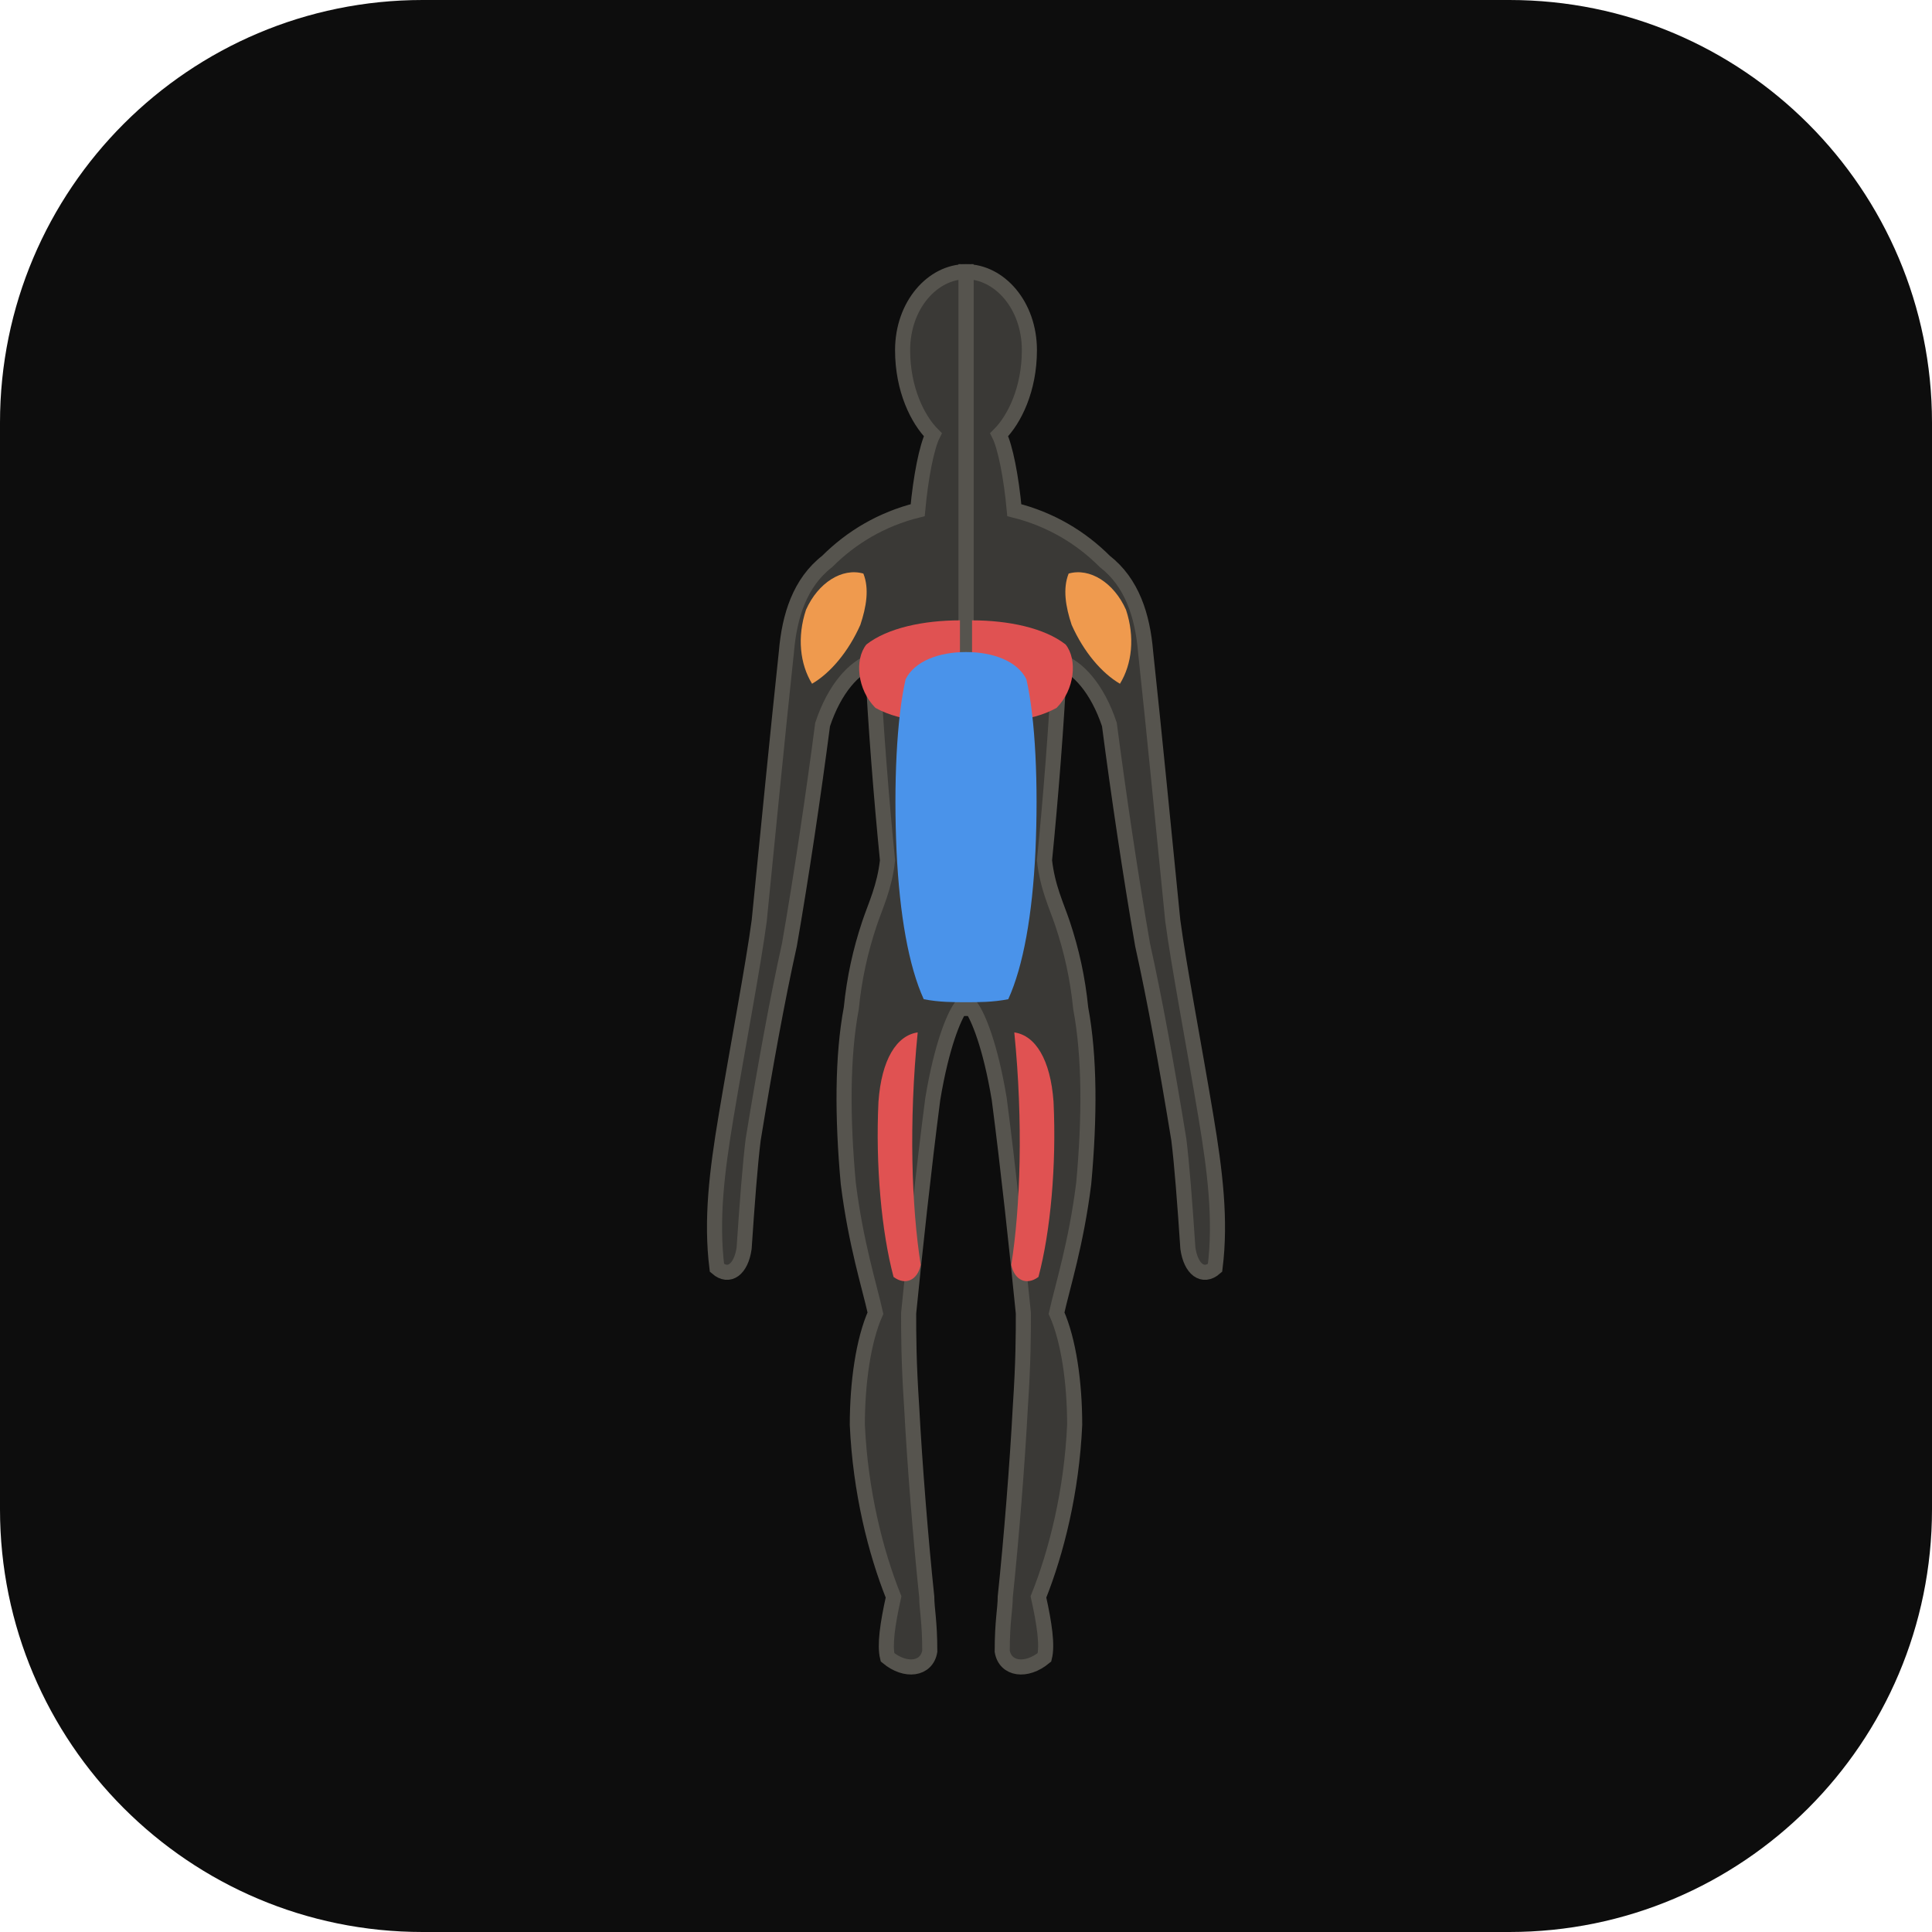
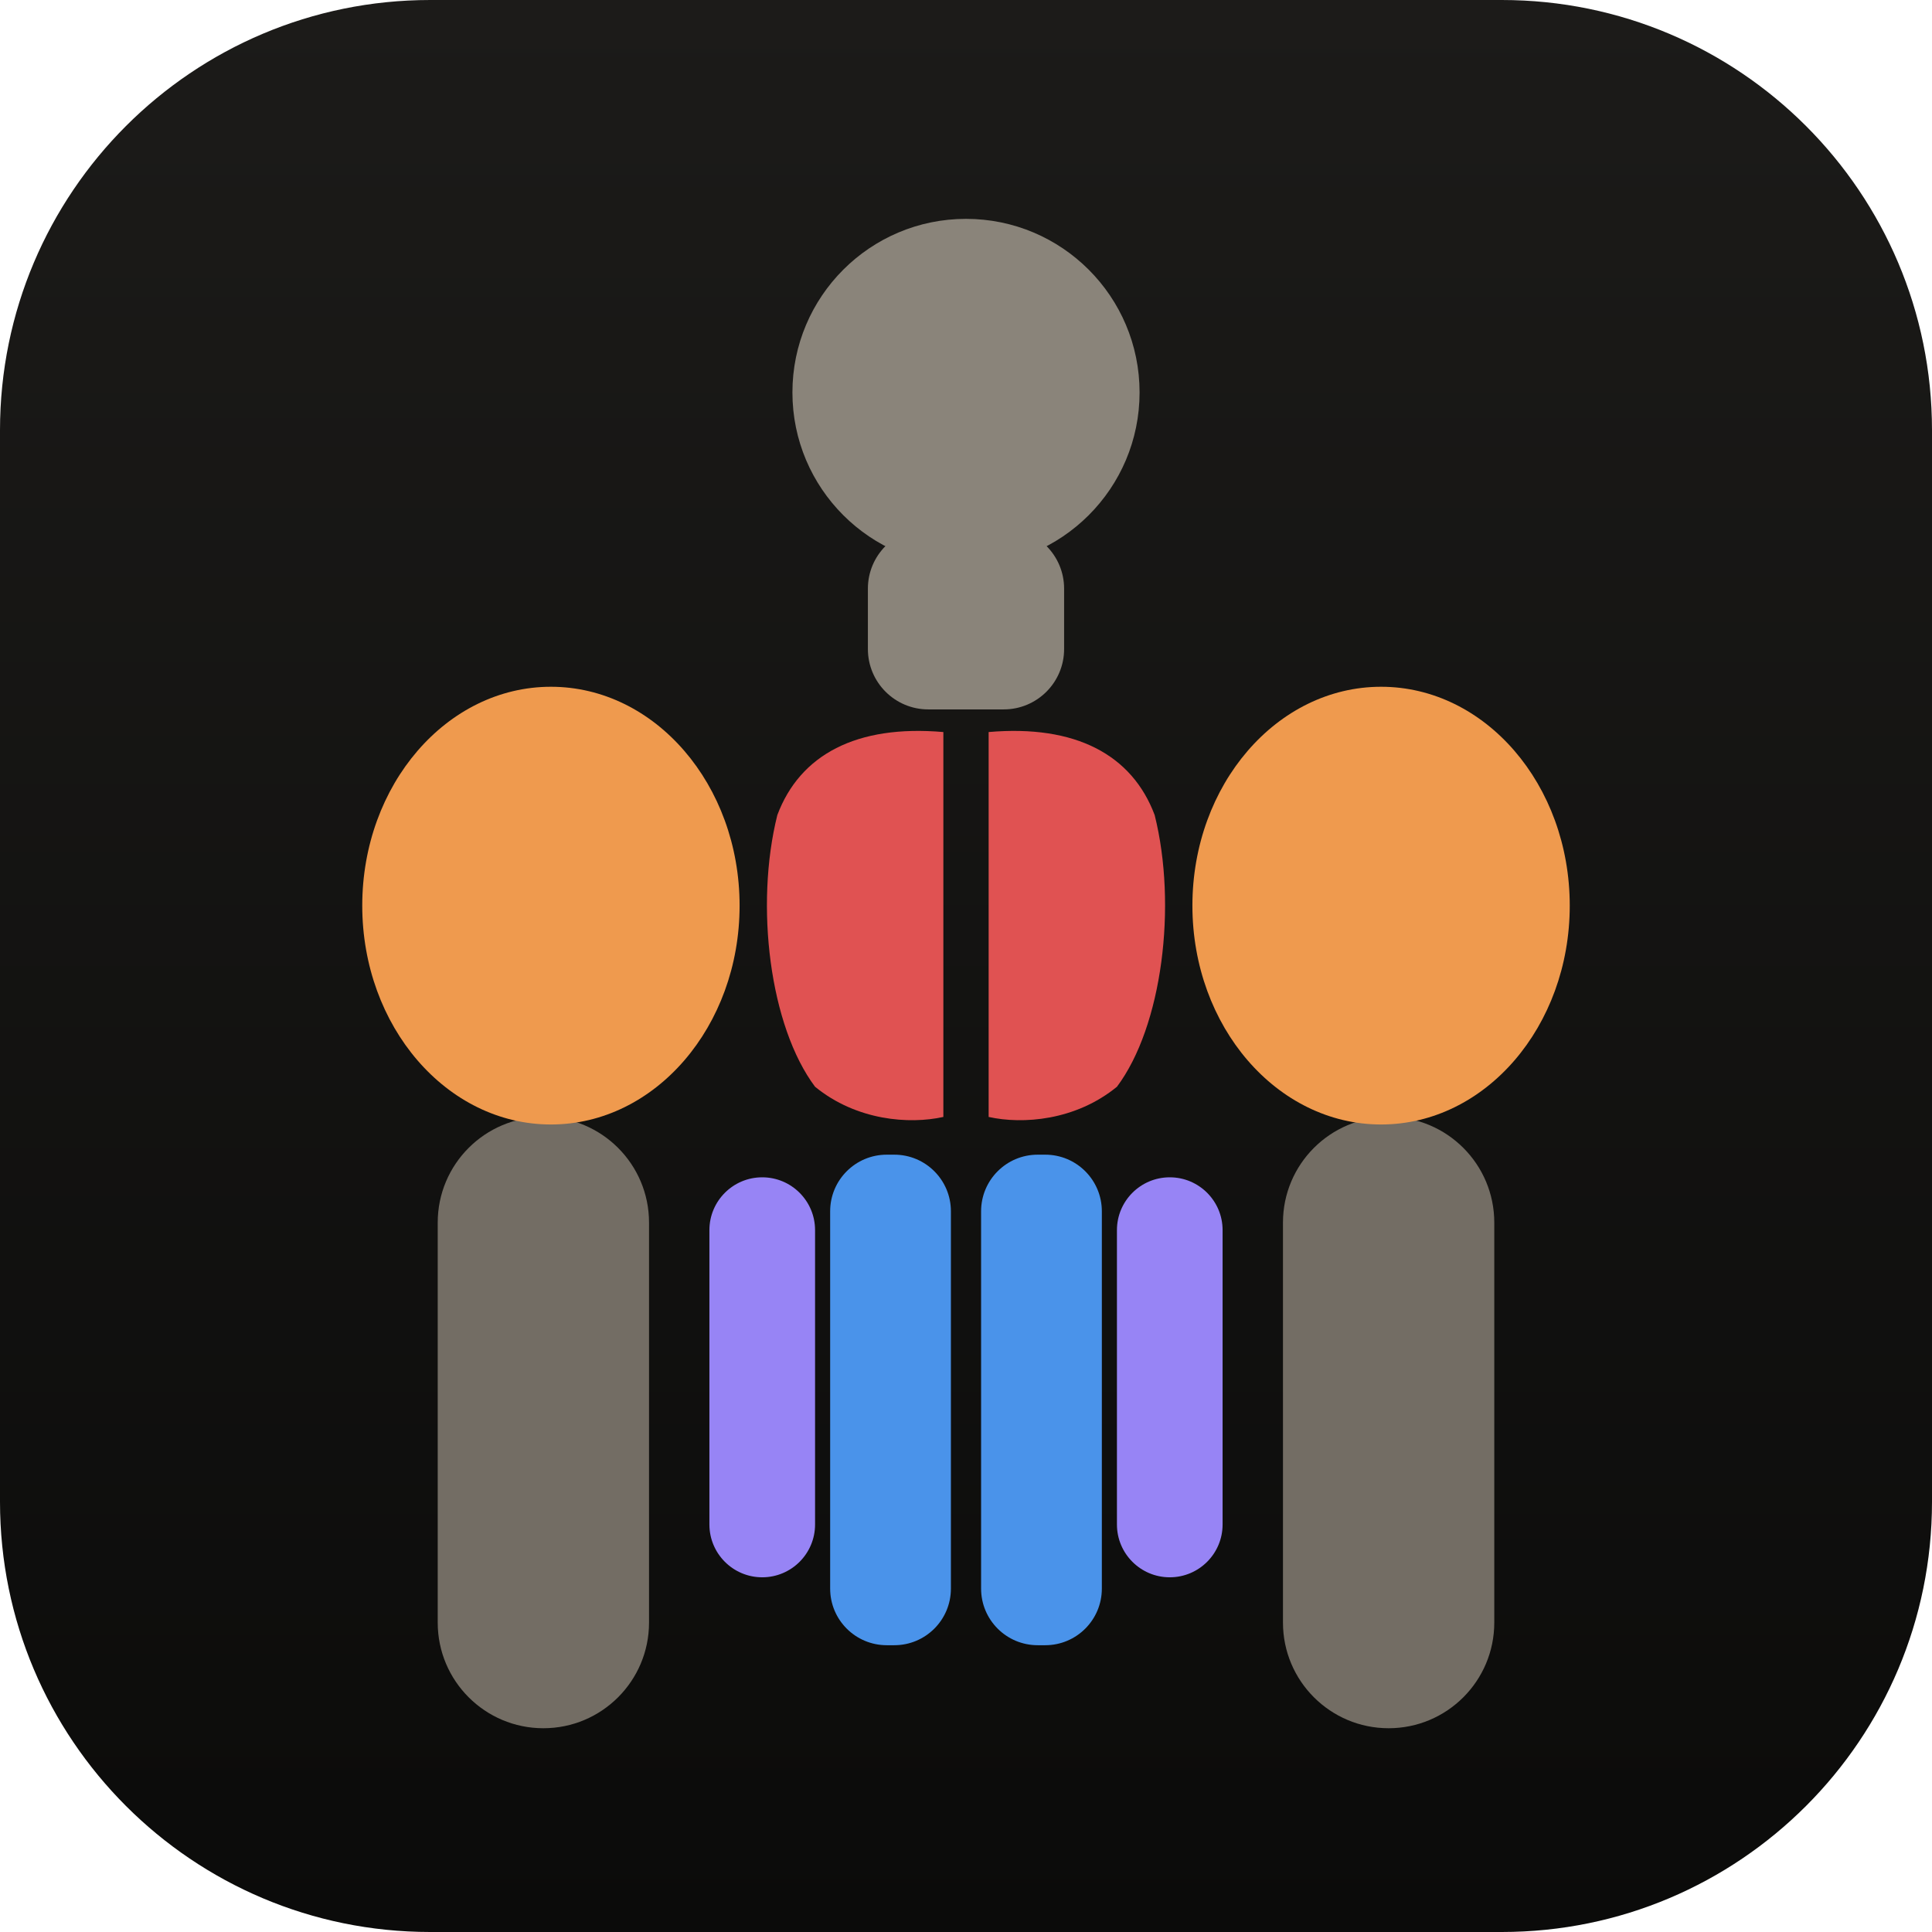
<svg xmlns="http://www.w3.org/2000/svg" viewBox="0 0 512 512" width="512" height="512">
-   <rect width="512" height="512" rx="112" fill="#0d0d0d" />
-   <g transform="translate(256 256) scale(0.4) translate(-240 -500)">
-     <g fill="#3a3936" stroke="#56544e" stroke-width="10">
-       <path d="M 240 40 C 262 40 282 62 282 92 C 282 118 272 138 262 148 C 266 156 270 176 272 198 C 296 204 316 216 332 232 C 350 246 357 268 359 292 C 365 348 371 410 377 470 C 381 500 391 552 399 600 C 405 636 409 668 405 700 C 397 707 389 701 387 687 C 385 657 383 631 381 615 C 373 566 365 522 357 486 C 349 440 341 386 335 340 C 327 316 314 302 302 298 C 300 340 296 390 292 430 C 294 448 300 460 304 472 C 310 490 314 508 316 528 C 322 560 322 600 318 644 C 313 684 304 712 300 730 C 308 748 312 776 312 804 C 310 848 300 888 288 918 C 292 936 294 950 292 958 C 280 968 266 966 264 954 C 264 934 266 926 266 918 C 270 880 274 830 276 792 C 278 762 278 744 278 730 C 274 690 268 634 262 588 C 256 552 248 534 244 528 L 240 528 L 240 40 Z" />
-       <path transform="translate(480,0) scale(-1,1)" d="M 240 40 C 262 40 282 62 282 92 C 282 118 272 138 262 148 C 266 156 270 176 272 198 C 296 204 316 216 332 232 C 350 246 357 268 359 292 C 365 348 371 410 377 470 C 381 500 391 552 399 600 C 405 636 409 668 405 700 C 397 707 389 701 387 687 C 385 657 383 631 381 615 C 373 566 365 522 357 486 C 349 440 341 386 335 340 C 327 316 314 302 302 298 C 300 340 296 390 292 430 C 294 448 300 460 304 472 C 310 490 314 508 316 528 C 322 560 322 600 318 644 C 313 684 304 712 300 730 C 308 748 312 776 312 804 C 310 848 300 888 288 918 C 292 936 294 950 292 958 C 280 968 266 966 264 954 C 264 934 266 926 266 918 C 270 880 274 830 276 792 C 278 762 278 744 278 730 C 274 690 268 634 262 588 C 256 552 248 534 244 528 L 240 528 L 240 40 Z" />
-     </g>
-     <g stroke="none">
-       <path fill="#e05252" d="M 244 271 C 268 271 292 276 306 287 C 314 297 312 317 300 329 C 282 339 258 339 244 337 Z" />
-       <path fill="#e05252" transform="translate(480,0) scale(-1,1)" d="M 244 271 C 268 271 292 276 306 287 C 314 297 312 317 300 329 C 282 339 258 339 244 337 Z" />
-       <path fill="#ef9a4e" d="M 308 240 C 322 236 338 246 346 264 C 352 282 350 300 342 313 C 330 306 318 292 310 274 C 306 262 304 250 308 240 Z" />
-       <path fill="#ef9a4e" transform="translate(480,0) scale(-1,1)" d="M 308 240 C 322 236 338 246 346 264 C 352 282 350 300 342 313 C 330 306 318 292 310 274 C 306 262 304 250 308 240 Z" />
-       <path fill="#4a93ea" d="M 240 292 C 258 292 274 298 280 310 C 286 336 288 380 286 424 C 284 466 278 500 268 522 C 258 524 248 524 240 524 Z" />
-       <path fill="#4a93ea" transform="translate(480,0) scale(-1,1)" d="M 240 292 C 258 292 274 298 280 310 C 286 336 288 380 286 424 C 284 466 278 500 268 522 C 258 524 248 524 240 524 Z" />
-       <path fill="#e05252" d="M 272 544 C 286 546 296 562 298 590 C 300 632 296 676 288 706 C 280 712 272 708 270 698 C 276 660 278 604 272 544 Z" />
-       <path fill="#e05252" transform="translate(480,0) scale(-1,1)" d="M 272 544 C 286 546 296 562 298 590 C 300 632 296 676 288 706 C 280 712 272 708 270 698 C 276 660 278 604 272 544 Z" />
-     </g>
+   <defs>
+     <linearGradient id="fundo" x1="0" y1="0" x2="0" y2="1">
+       <stop offset="0" stop-color="#1c1b19" />
+       <stop offset="1" stop-color="#0b0b0a" />
+     </linearGradient>
+   </defs>
+   <rect width="512" height="512" rx="114" fill="url(#fundo)" />
+   <g id="corpo">
+     <circle cx="256" cy="104" r="46" fill="#8a847a" />
+     <rect x="230" y="140" width="52" height="48" rx="16" fill="#8a847a" />
+     <rect x="340" y="296" width="56" height="162" rx="28" fill="#736d64" />
+     <rect x="116" y="296" width="56" height="162" rx="28" fill="#736d64" />
+     <ellipse cx="366" cy="240" rx="50" ry="58" fill="#ef9a4e" />
+     <ellipse cx="146" cy="240" rx="50" ry="58" fill="#ef9a4e" />
+     <path d="M 262 194 C 285 192 300 200 306 216 C 312 240 308 272 296 288 C 285 297 271 298 262 296 Z" fill="#e05252" />
+     <path transform="translate(512,0) scale(-1,1)" d="M 262 194 C 285 192 300 200 306 216 C 312 240 308 272 296 288 C 285 297 271 298 262 296 Z" fill="#e05252" />
+     <rect x="296" y="312" width="28" height="106" rx="14" fill="#9784f5" />
+     <rect x="188" y="312" width="28" height="106" rx="14" fill="#9784f5" />
+     <rect x="260" y="306" width="32" height="130" rx="15" fill="#4a93ea" />
+     <rect x="220" y="306" width="32" height="130" rx="15" fill="#4a93ea" />
  </g>
</svg>
